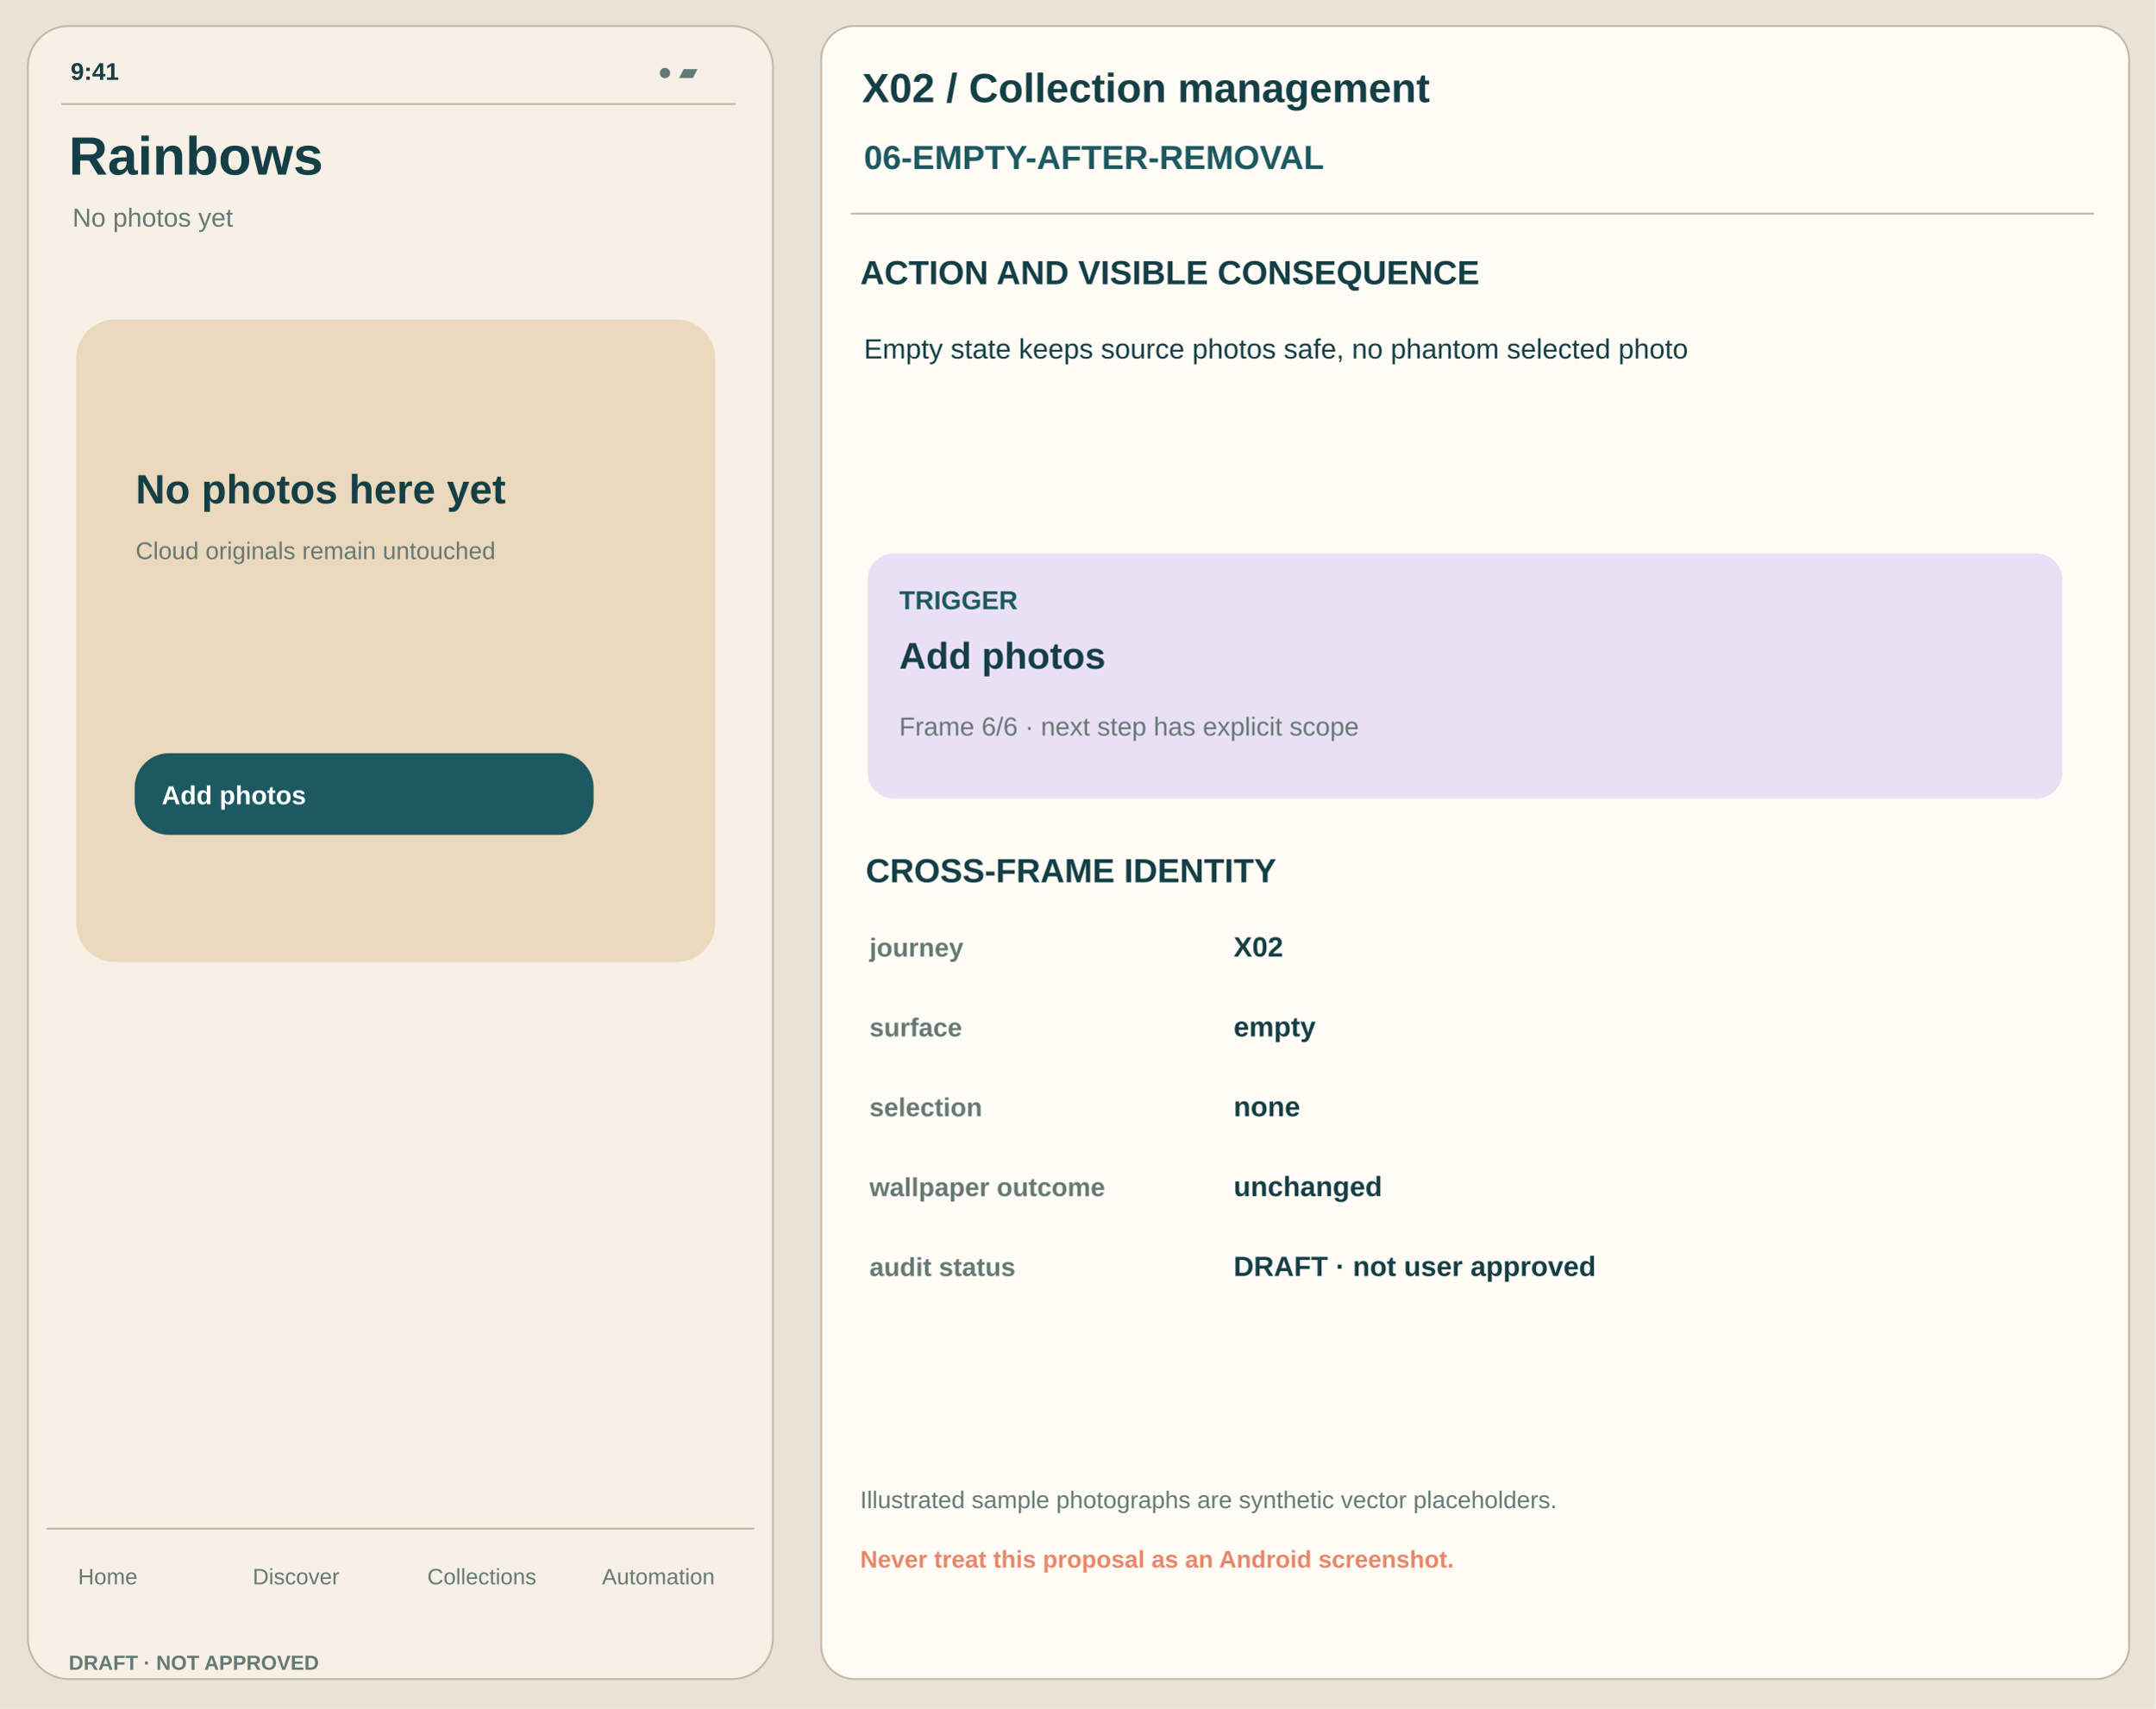
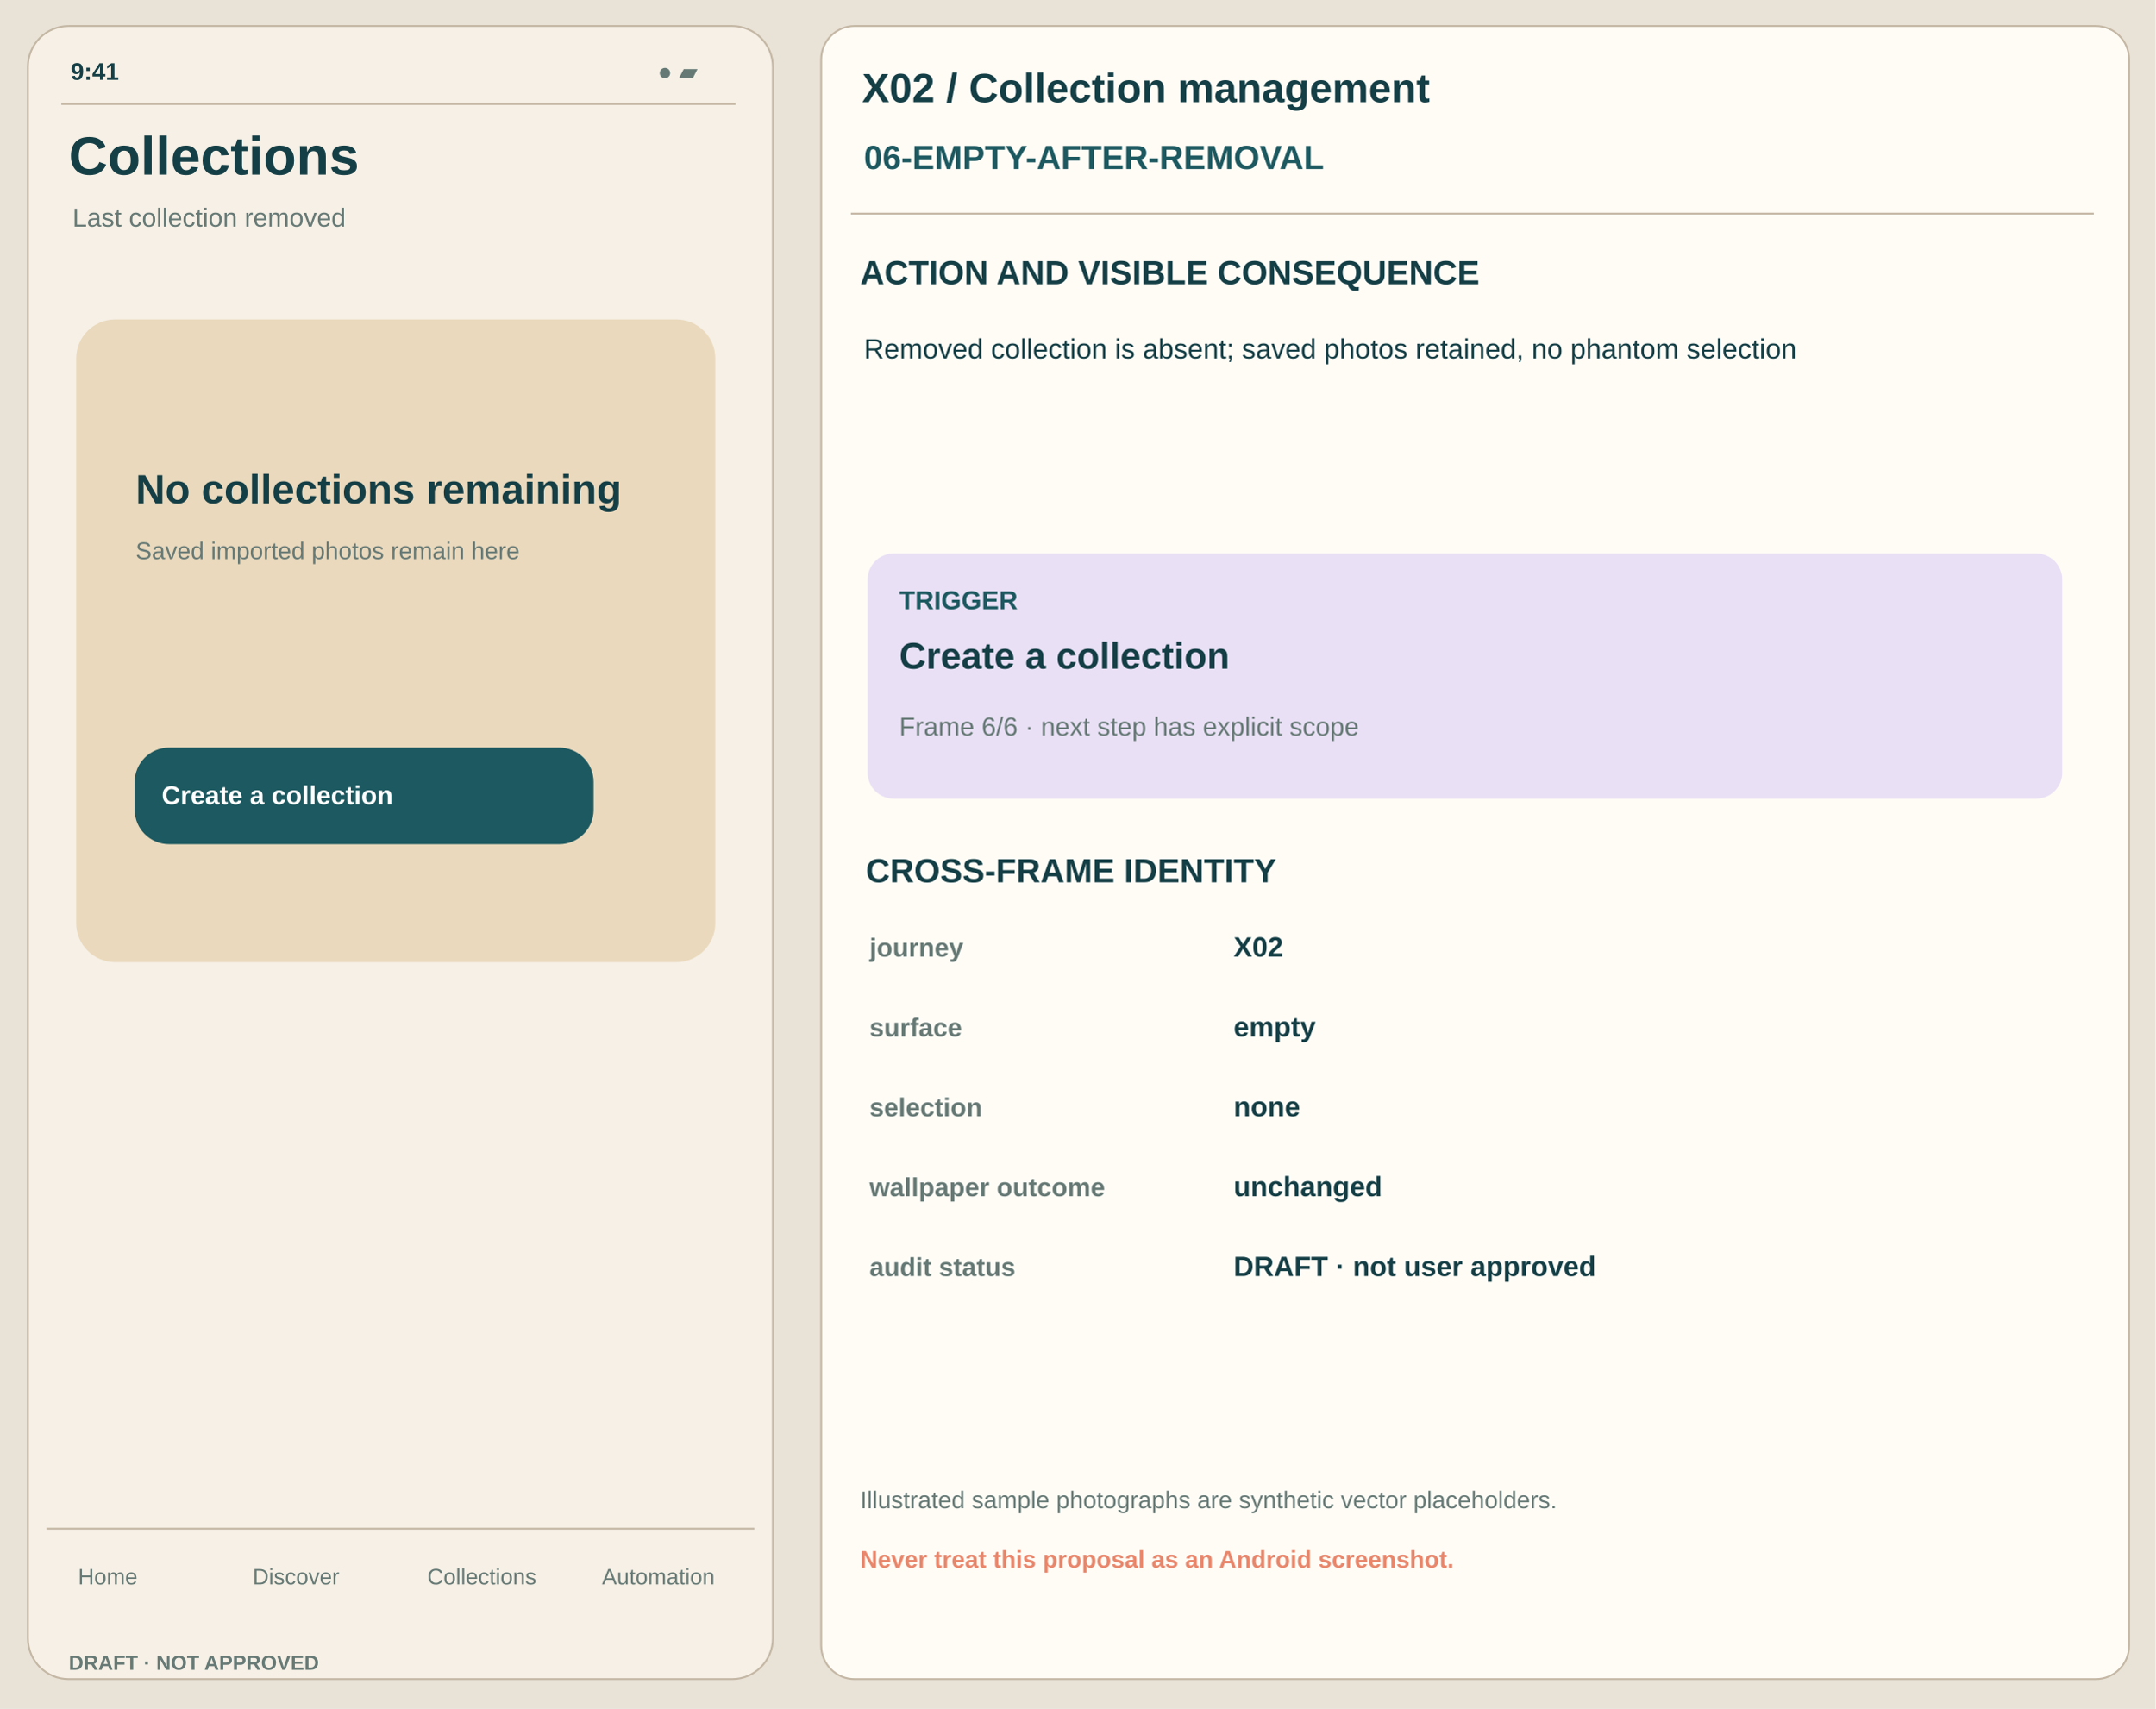
<svg xmlns="http://www.w3.org/2000/svg" width="1160" height="920" viewBox="0 0 1160 920" role="img" aria-label="Collection management 06-empty-after-removal Glimpse proposal">
  <rect x="0" y="0" width="1160" height="920" rx="0" fill="#E9E2D6" stroke="none" />
  <rect x="15" y="14" width="401" height="890" rx="22" fill="#F6F0E6" stroke="#C4B7A4" />
  <text x="38" y="43" font-family="Arial,Helvetica,sans-serif" font-size="13" font-weight="600" fill="#153F46">9:41</text>
  <text x="354" y="43" font-family="Arial,Helvetica,sans-serif" font-size="13" font-weight="500" fill="#667975">●  ▰</text>
  <path d="M33 56 H396" stroke="#C4B7A4" />
-   <text x="37" y="94" font-family="Arial,Helvetica,sans-serif" font-size="29" font-weight="700" fill="#153F46">Rainbows</text>
-   <text x="39" y="122" font-family="Arial,Helvetica,sans-serif" font-size="14" font-weight="500" fill="#667975">No photos yet</text>
+   <text x="37" y="94" font-family="Arial,Helvetica,sans-serif" font-size="29" font-weight="700" fill="#153F46">Collections</text>
+   <text x="39" y="122" font-family="Arial,Helvetica,sans-serif" font-size="14" font-weight="500" fill="#667975">Last collection removed</text>
  <rect x="41" y="172" width="344" height="346" rx="21" fill="#EAD9BD" stroke="none" />
-   <text x="73" y="271" font-family="Arial,Helvetica,sans-serif" font-size="22" font-weight="700" fill="#153F46">No photos here yet</text>
-   <text x="73" y="301" font-family="Arial,Helvetica,sans-serif" font-size="13" font-weight="400" fill="#667975">Cloud originals remain untouched</text>
-   <rect x="73" y="406" width="246" height="43" rx="18" fill="#1D5960" stroke="#1D5960" />
-   <text x="87" y="433" font-family="Arial,Helvetica,sans-serif" font-size="14" font-weight="650" fill="white">Add photos</text>
+   <text x="73" y="271" font-family="Arial,Helvetica,sans-serif" font-size="22" font-weight="700" fill="#153F46">No collections remaining</text>
+   <text x="73" y="301" font-family="Arial,Helvetica,sans-serif" font-size="13" font-weight="400" fill="#667975">Saved imported photos remain here</text>
+   <rect x="73" y="403" width="246" height="51" rx="18" fill="#1D5960" stroke="#1D5960" />
+   <text x="87" y="433" font-family="Arial,Helvetica,sans-serif" font-size="14" font-weight="650" fill="white">Create a collection</text>
  <path d="M25 823 H406" stroke="#C4B7A4" />
  <text x="42" y="853" font-family="Arial,Helvetica,sans-serif" font-size="12" font-weight="500" fill="#667975">Home</text>
  <text x="136" y="853" font-family="Arial,Helvetica,sans-serif" font-size="12" font-weight="500" fill="#667975">Discover</text>
  <text x="230" y="853" font-family="Arial,Helvetica,sans-serif" font-size="12" font-weight="500" fill="#667975">Collections</text>
  <text x="324" y="853" font-family="Arial,Helvetica,sans-serif" font-size="12" font-weight="500" fill="#667975">Automation</text>
  <text x="37" y="899" font-family="Arial,Helvetica,sans-serif" font-size="11" font-weight="700" fill="#667975">DRAFT · NOT APPROVED</text>
  <rect x="442" y="14" width="704" height="890" rx="18" fill="#FFFCF6" stroke="#C4B7A4" />
  <text x="464" y="55" font-family="Arial,Helvetica,sans-serif" font-size="22" font-weight="700" fill="#153F46">X02 / Collection management</text>
  <text x="465" y="91" font-family="Arial,Helvetica,sans-serif" font-size="18" font-weight="700" fill="#1D5960">06-EMPTY-AFTER-REMOVAL</text>
  <path d="M458 115 H1127" stroke="#C4B7A4" />
  <text x="463" y="153" font-family="Arial,Helvetica,sans-serif" font-size="18" font-weight="700" fill="#153F46">ACTION AND VISIBLE CONSEQUENCE</text>
-   <text x="465" y="193" font-family="Arial,Helvetica,sans-serif" font-size="15" font-weight="400" fill="#153F46">Empty state keeps source photos safe, no phantom selected photo</text>
+   <text x="465" y="193" font-family="Arial,Helvetica,sans-serif" font-size="15" font-weight="400" fill="#153F46">Removed collection is absent; saved photos retained, no phantom selection</text>
  <rect x="467" y="298" width="643" height="132" rx="14" fill="#E9E0F5" stroke="none" />
  <text x="484" y="328" font-family="Arial,Helvetica,sans-serif" font-size="14" font-weight="700" fill="#1D5960">TRIGGER</text>
-   <text x="484" y="360" font-family="Arial,Helvetica,sans-serif" font-size="20" font-weight="700" fill="#153F46">Add photos</text>
+   <text x="484" y="360" font-family="Arial,Helvetica,sans-serif" font-size="20" font-weight="700" fill="#153F46">Create a collection</text>
  <text x="484" y="396" font-family="Arial,Helvetica,sans-serif" font-size="14" font-weight="450" fill="#667975">Frame 6/6 · next step has explicit scope</text>
  <text x="466" y="475" font-family="Arial,Helvetica,sans-serif" font-size="18" font-weight="700" fill="#153F46">CROSS-FRAME IDENTITY</text>
  <text x="468" y="515" font-family="Arial,Helvetica,sans-serif" font-size="14" font-weight="650" fill="#667975">journey</text>
  <text x="664" y="515" font-family="Arial,Helvetica,sans-serif" font-size="15" font-weight="600" fill="#153F46">X02</text>
  <text x="468" y="558" font-family="Arial,Helvetica,sans-serif" font-size="14" font-weight="650" fill="#667975">surface</text>
  <text x="664" y="558" font-family="Arial,Helvetica,sans-serif" font-size="15" font-weight="600" fill="#153F46">empty</text>
  <text x="468" y="601" font-family="Arial,Helvetica,sans-serif" font-size="14" font-weight="650" fill="#667975">selection</text>
  <text x="664" y="601" font-family="Arial,Helvetica,sans-serif" font-size="15" font-weight="600" fill="#153F46">none</text>
  <text x="468" y="644" font-family="Arial,Helvetica,sans-serif" font-size="14" font-weight="650" fill="#667975">wallpaper outcome</text>
  <text x="664" y="644" font-family="Arial,Helvetica,sans-serif" font-size="15" font-weight="600" fill="#153F46">unchanged</text>
  <text x="468" y="687" font-family="Arial,Helvetica,sans-serif" font-size="14" font-weight="650" fill="#667975">audit status</text>
  <text x="664" y="687" font-family="Arial,Helvetica,sans-serif" font-size="15" font-weight="600" fill="#153F46">DRAFT · not user approved</text>
  <text x="463" y="812" font-family="Arial,Helvetica,sans-serif" font-size="13" font-weight="450" fill="#667975">Illustrated sample photographs are synthetic vector placeholders.</text>
  <text x="463" y="844" font-family="Arial,Helvetica,sans-serif" font-size="13" font-weight="650" fill="#E8876C">Never treat this proposal as an Android screenshot.</text>
</svg>
